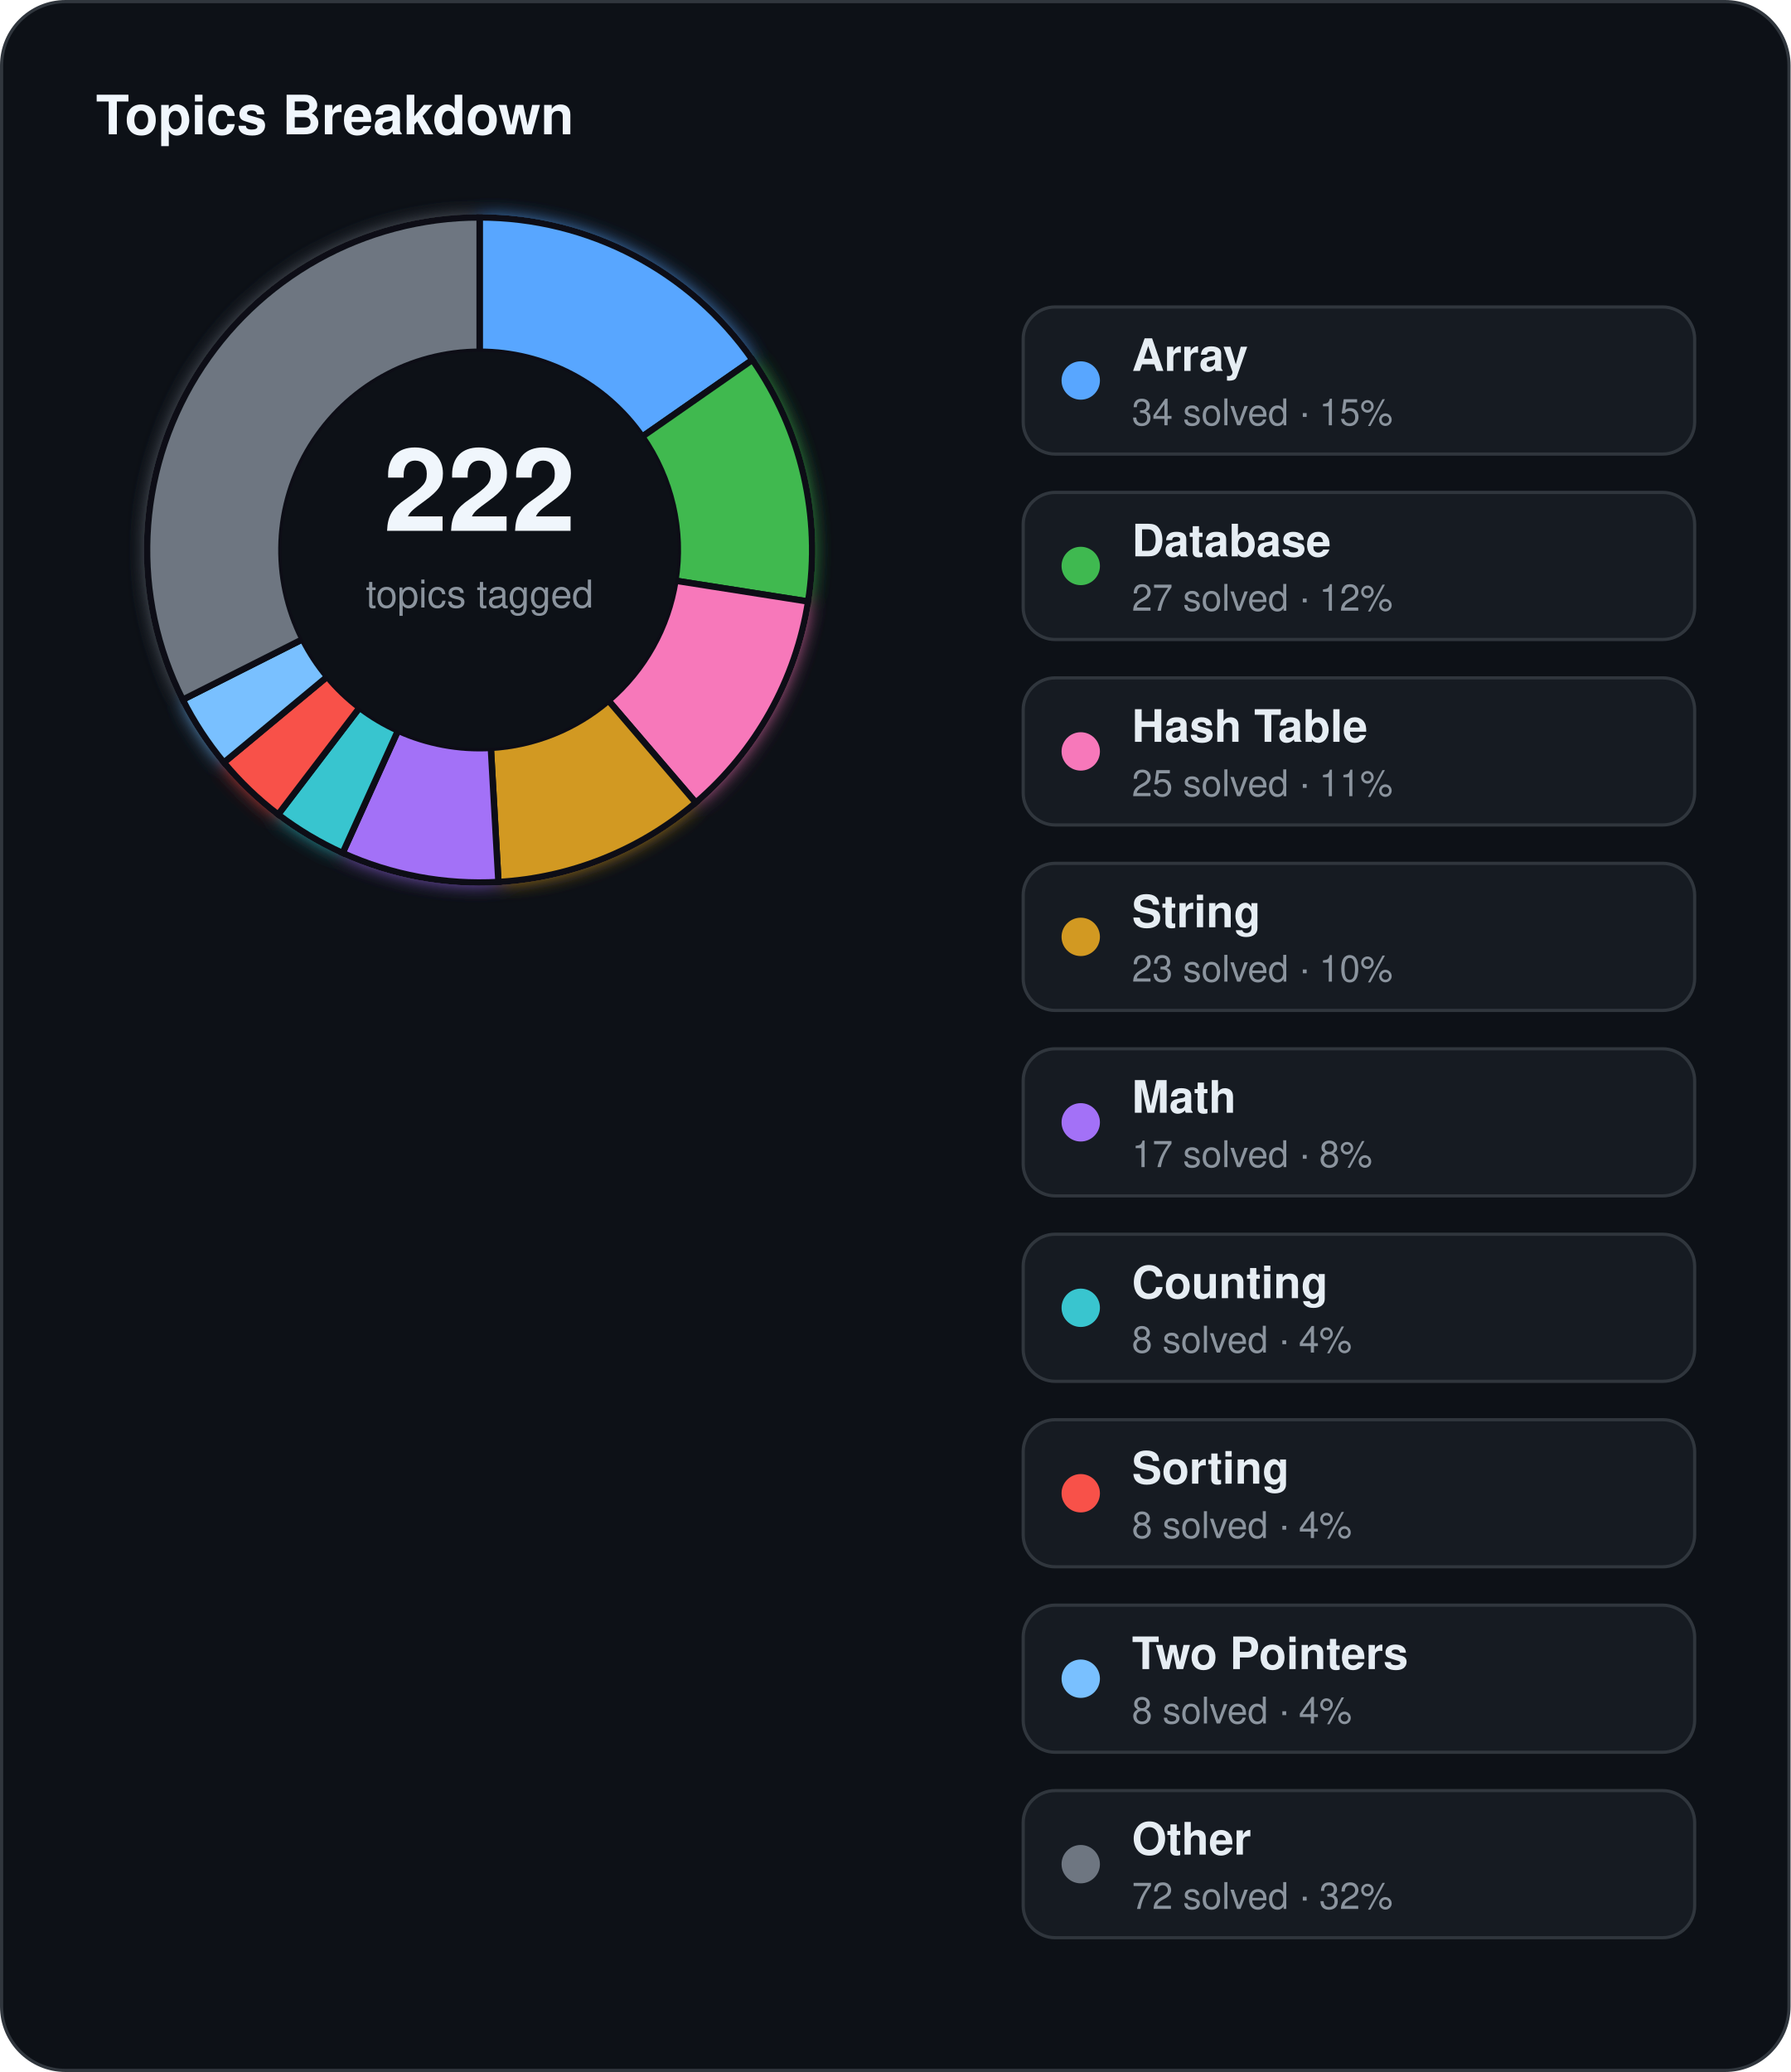
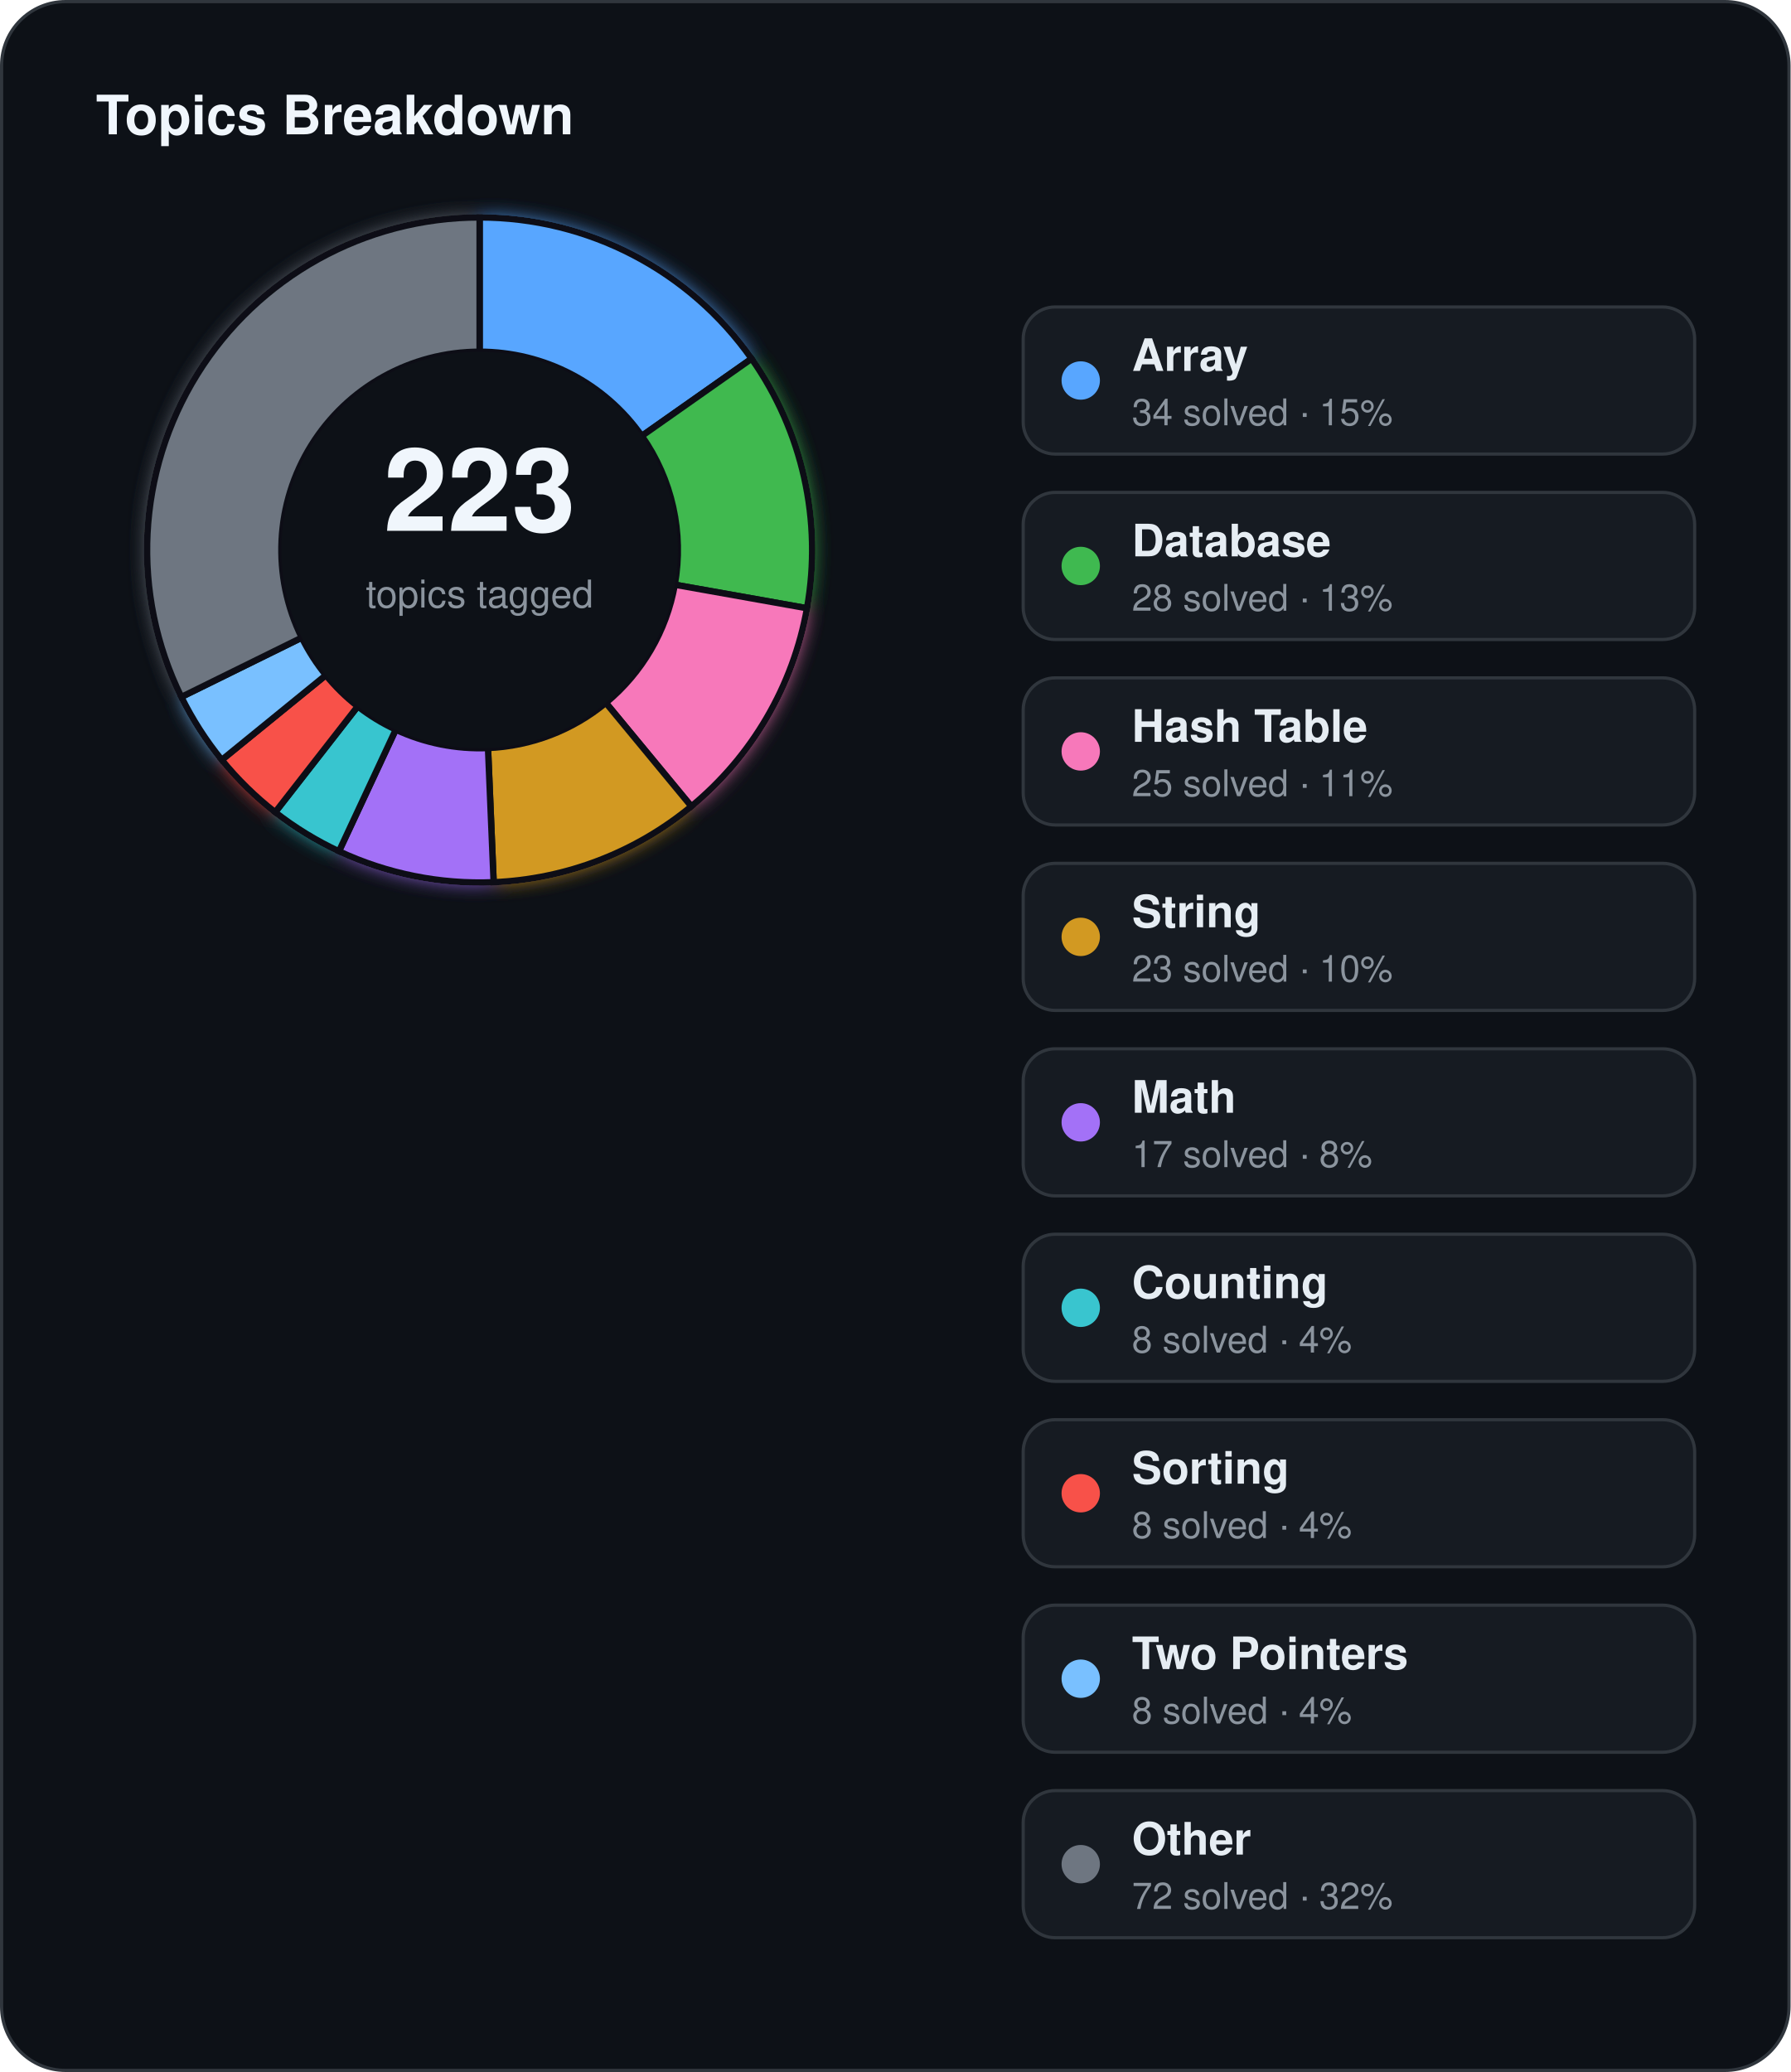
<svg xmlns="http://www.w3.org/2000/svg" width="560" height="648" viewBox="0 0 560 648">
  <defs>
    <filter id="topics-glow" x="-60%" y="-60%" width="220%" height="220%">
      <feGaussianBlur stdDeviation="3" result="blur" />
      <feMerge>
        <feMergeNode in="blur" />
        <feMergeNode in="SourceGraphic" />
      </feMerge>
    </filter>
  </defs>
  <rect x="0.5" y="0.5" width="559" height="647" rx="20" fill="#0d1117" stroke="#30363d" stroke-width="1" />
  <text x="30" y="42" fill="#f0f6fc" font-family="Segoe UI, Helvetica, Arial, sans-serif" font-size="17" font-weight="700">Topics Breakdown</text>
  <g filter="url(#topics-glow)">
-     <path d="M 150.00,68.00 A 104,104 0 0 1 235.33,112.55 L 200.87,136.56 A 62,62 0 0 0 150.00,110.00 Z" fill="#58a6ff" stroke="#0d1117" stroke-width="2" />
-     <path d="M 235.33,112.55 A 104,104 0 0 1 252.74,188.12 L 211.25,181.61 A 62,62 0 0 0 200.87,136.56 Z" fill="#3fb950" stroke="#0d1117" stroke-width="2" />
-     <path d="M 252.74,188.12 A 104,104 0 0 1 217.60,251.03 L 190.30,219.12 A 62,62 0 0 0 211.25,181.61 Z" fill="#f778ba" stroke="#0d1117" stroke-width="2" />
-     <path d="M 217.60,251.03 A 104,104 0 0 1 155.88,275.83 L 153.51,233.90 A 62,62 0 0 0 190.30,219.12 Z" fill="#d29922" stroke="#0d1117" stroke-width="2" />
-     <path d="M 155.88,275.83 A 104,104 0 0 1 107.16,266.77 L 124.46,228.50 A 62,62 0 0 0 153.51,233.90 Z" fill="#a371f7" stroke="#0d1117" stroke-width="2" />
-     <path d="M 107.16,266.77 A 104,104 0 0 1 86.98,254.73 L 112.43,221.32 A 62,62 0 0 0 124.46,228.50 Z" fill="#39c5cf" stroke="#0d1117" stroke-width="2" />
-     <path d="M 86.98,254.73 A 104,104 0 0 1 70.02,238.47 L 102.32,211.63 A 62,62 0 0 0 112.43,221.32 Z" fill="#f85149" stroke="#0d1117" stroke-width="2" />
-     <path d="M 70.02,238.47 A 104,104 0 0 1 57.14,218.82 L 94.64,199.91 A 62,62 0 0 0 102.32,211.63 Z" fill="#79c0ff" stroke="#0d1117" stroke-width="2" />
-     <path d="M 57.14,218.82 A 104,104 0 0 1 150.00,68.00 L 150.00,110.00 A 62,62 0 0 0 94.64,199.91 Z" fill="#6e7681" stroke="#0d1117" stroke-width="2" />
+     <path d="M 150.00,68.00 A 104,104 0 0 1 235.07,112.18 L 200.72,136.34 A 62,62 0 0 0 150.00,110.00 Z" fill="#58a6ff" stroke="#0d1117" stroke-width="2" />
+     <path d="M 235.07,112.18 A 104,104 0 0 1 252.39,190.22 L 211.04,182.86 A 62,62 0 0 0 200.72,136.34 Z" fill="#3fb950" stroke="#0d1117" stroke-width="2" />
+     <path d="M 252.39,190.22 A 104,104 0 0 1 216.22,252.19 L 189.48,219.81 A 62,62 0 0 0 211.04,182.86 Z" fill="#f778ba" stroke="#0d1117" stroke-width="2" />
+     <path d="M 216.22,252.19 A 104,104 0 0 1 154.39,275.91 L 152.62,233.94 A 62,62 0 0 0 189.48,219.81 Z" fill="#d29922" stroke="#0d1117" stroke-width="2" />
+     <path d="M 154.39,275.91 A 104,104 0 0 1 106.01,266.24 L 123.78,228.18 A 62,62 0 0 0 152.62,233.94 Z" fill="#a371f7" stroke="#0d1117" stroke-width="2" />
+     <path d="M 106.01,266.24 A 104,104 0 0 1 86.06,254.02 L 111.88,220.90 A 62,62 0 0 0 123.78,228.18 Z" fill="#39c5cf" stroke="#0d1117" stroke-width="2" />
+     <path d="M 86.06,254.02 A 104,104 0 0 1 69.35,237.66 L 101.92,211.14 A 62,62 0 0 0 111.88,220.90 Z" fill="#f85149" stroke="#0d1117" stroke-width="2" />
+     <path d="M 69.35,237.66 A 104,104 0 0 1 56.71,217.97 L 94.39,199.41 A 62,62 0 0 0 101.92,211.14 Z" fill="#79c0ff" stroke="#0d1117" stroke-width="2" />
+     <path d="M 56.71,217.97 A 104,104 0 0 1 150.00,68.00 L 150.00,110.00 A 62,62 0 0 0 94.39,199.41 Z" fill="#6e7681" stroke="#0d1117" stroke-width="2" />
  </g>
  <circle cx="150" cy="172" r="62" fill="#0d1117" />
-   <text x="150" y="166" text-anchor="middle" fill="#f0f6fc" font-family="Segoe UI, Helvetica, Arial, sans-serif" font-size="36" font-weight="700">222</text>
+   <text x="150" y="166" text-anchor="middle" fill="#f0f6fc" font-family="Segoe UI, Helvetica, Arial, sans-serif" font-size="36" font-weight="700">223</text>
  <text x="150" y="190" text-anchor="middle" fill="#8b949e" font-family="Segoe UI, Helvetica, Arial, sans-serif" font-size="12">topics tagged</text>
  <rect x="320" y="96" width="210" height="46" rx="10" fill="#161b22" stroke="#30363d" stroke-width="1" />
  <circle cx="338" cy="119" r="6" fill="#58a6ff" />
  <text x="354" y="116" fill="#e6edf3" font-family="Segoe UI, Helvetica, Arial, sans-serif" font-size="14" font-weight="600">Array</text>
  <text x="354" y="133" fill="#8b949e" font-family="Segoe UI, Helvetica, Arial, sans-serif" font-size="11.5">34 solved · 15%</text>
  <rect x="320" y="154" width="210" height="46" rx="10" fill="#161b22" stroke="#30363d" stroke-width="1" />
  <circle cx="338" cy="177" r="6" fill="#3fb950" />
  <text x="354" y="174" fill="#e6edf3" font-family="Segoe UI, Helvetica, Arial, sans-serif" font-size="14" font-weight="600">Database</text>
-   <text x="354" y="191" fill="#8b949e" font-family="Segoe UI, Helvetica, Arial, sans-serif" font-size="11.5">27 solved · 12%</text>
+   <text x="354" y="191" fill="#8b949e" font-family="Segoe UI, Helvetica, Arial, sans-serif" font-size="11.5">28 solved · 13%</text>
  <rect x="320" y="212" width="210" height="46" rx="10" fill="#161b22" stroke="#30363d" stroke-width="1" />
  <circle cx="338" cy="235" r="6" fill="#f778ba" />
  <text x="354" y="232" fill="#e6edf3" font-family="Segoe UI, Helvetica, Arial, sans-serif" font-size="14" font-weight="600">Hash Table</text>
  <text x="354" y="249" fill="#8b949e" font-family="Segoe UI, Helvetica, Arial, sans-serif" font-size="11.5">25 solved · 11%</text>
  <rect x="320" y="270" width="210" height="46" rx="10" fill="#161b22" stroke="#30363d" stroke-width="1" />
  <circle cx="338" cy="293" r="6" fill="#d29922" />
  <text x="354" y="290" fill="#e6edf3" font-family="Segoe UI, Helvetica, Arial, sans-serif" font-size="14" font-weight="600">String</text>
  <text x="354" y="307" fill="#8b949e" font-family="Segoe UI, Helvetica, Arial, sans-serif" font-size="11.5">23 solved · 10%</text>
  <rect x="320" y="328" width="210" height="46" rx="10" fill="#161b22" stroke="#30363d" stroke-width="1" />
  <circle cx="338" cy="351" r="6" fill="#a371f7" />
  <text x="354" y="348" fill="#e6edf3" font-family="Segoe UI, Helvetica, Arial, sans-serif" font-size="14" font-weight="600">Math</text>
  <text x="354" y="365" fill="#8b949e" font-family="Segoe UI, Helvetica, Arial, sans-serif" font-size="11.5">17 solved · 8%</text>
  <rect x="320" y="386" width="210" height="46" rx="10" fill="#161b22" stroke="#30363d" stroke-width="1" />
  <circle cx="338" cy="409" r="6" fill="#39c5cf" />
  <text x="354" y="406" fill="#e6edf3" font-family="Segoe UI, Helvetica, Arial, sans-serif" font-size="14" font-weight="600">Counting</text>
  <text x="354" y="423" fill="#8b949e" font-family="Segoe UI, Helvetica, Arial, sans-serif" font-size="11.5">8 solved · 4%</text>
  <rect x="320" y="444" width="210" height="46" rx="10" fill="#161b22" stroke="#30363d" stroke-width="1" />
  <circle cx="338" cy="467" r="6" fill="#f85149" />
  <text x="354" y="464" fill="#e6edf3" font-family="Segoe UI, Helvetica, Arial, sans-serif" font-size="14" font-weight="600">Sorting</text>
  <text x="354" y="481" fill="#8b949e" font-family="Segoe UI, Helvetica, Arial, sans-serif" font-size="11.5">8 solved · 4%</text>
  <rect x="320" y="502" width="210" height="46" rx="10" fill="#161b22" stroke="#30363d" stroke-width="1" />
  <circle cx="338" cy="525" r="6" fill="#79c0ff" />
  <text x="354" y="522" fill="#e6edf3" font-family="Segoe UI, Helvetica, Arial, sans-serif" font-size="14" font-weight="600">Two Pointers</text>
  <text x="354" y="539" fill="#8b949e" font-family="Segoe UI, Helvetica, Arial, sans-serif" font-size="11.5">8 solved · 4%</text>
  <rect x="320" y="560" width="210" height="46" rx="10" fill="#161b22" stroke="#30363d" stroke-width="1" />
  <circle cx="338" cy="583" r="6" fill="#6e7681" />
  <text x="354" y="580" fill="#e6edf3" font-family="Segoe UI, Helvetica, Arial, sans-serif" font-size="14" font-weight="600">Other</text>
  <text x="354" y="597" fill="#8b949e" font-family="Segoe UI, Helvetica, Arial, sans-serif" font-size="11.5">72 solved · 32%</text>
</svg>
